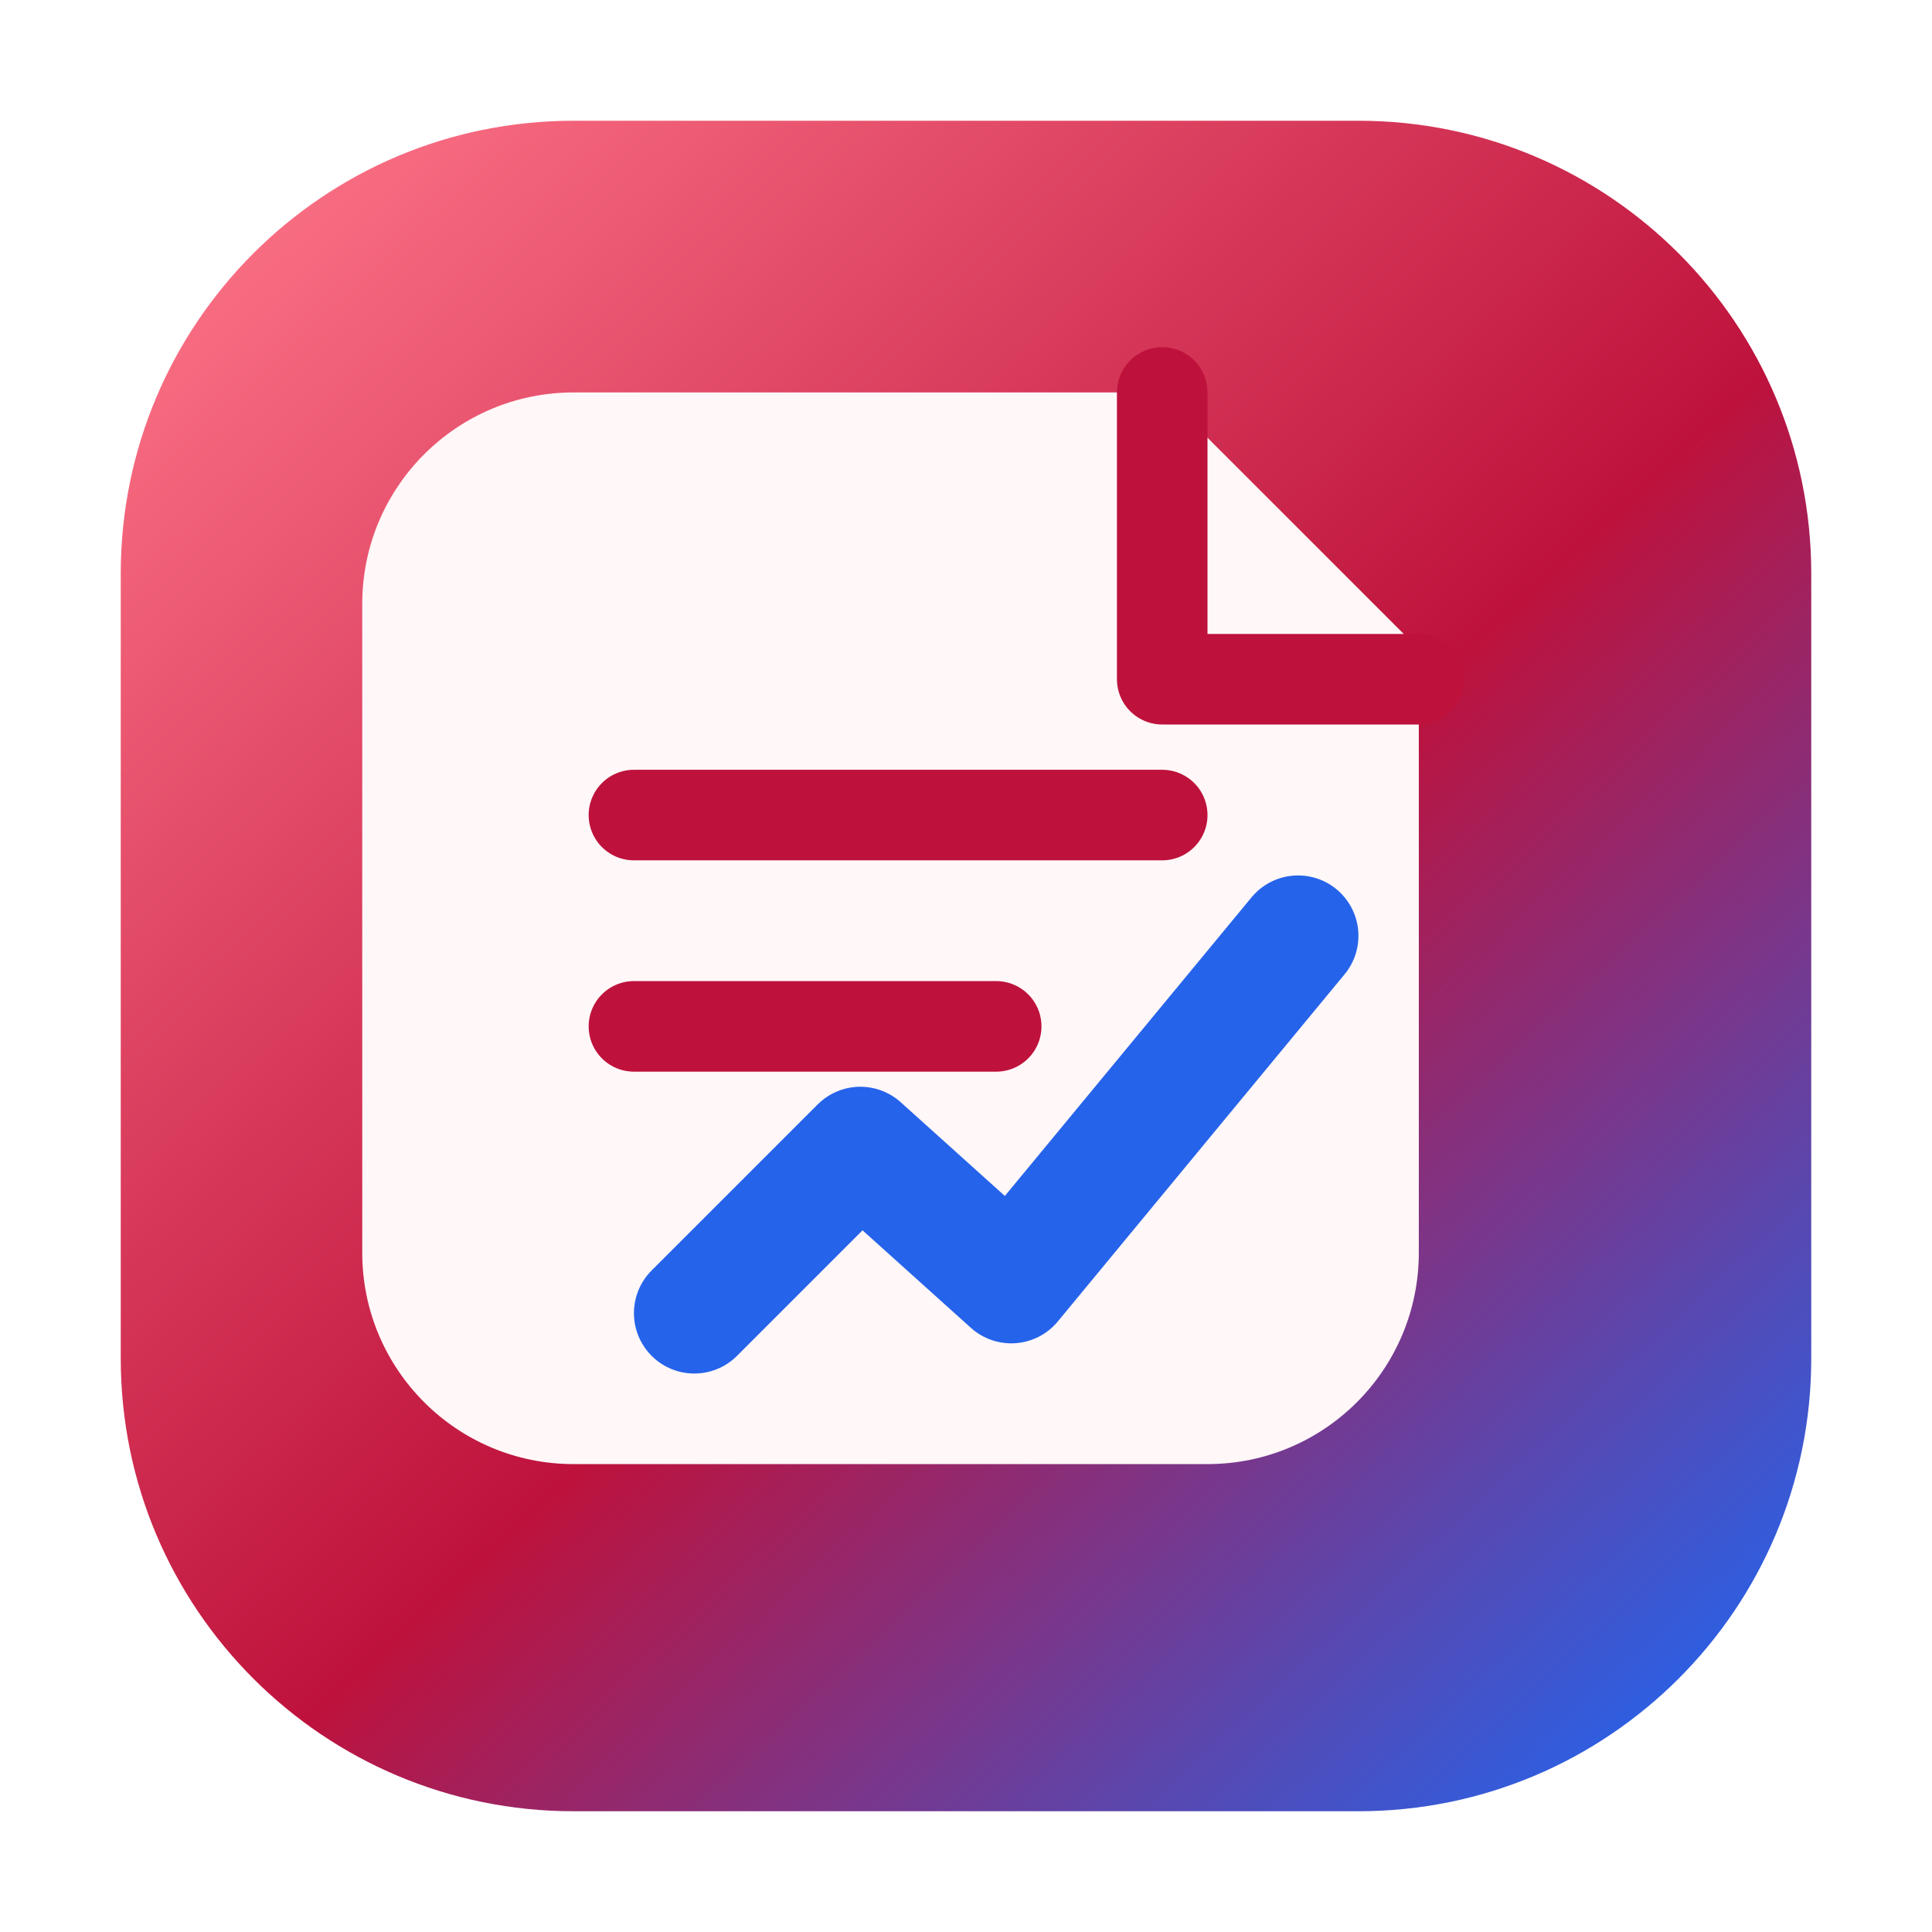
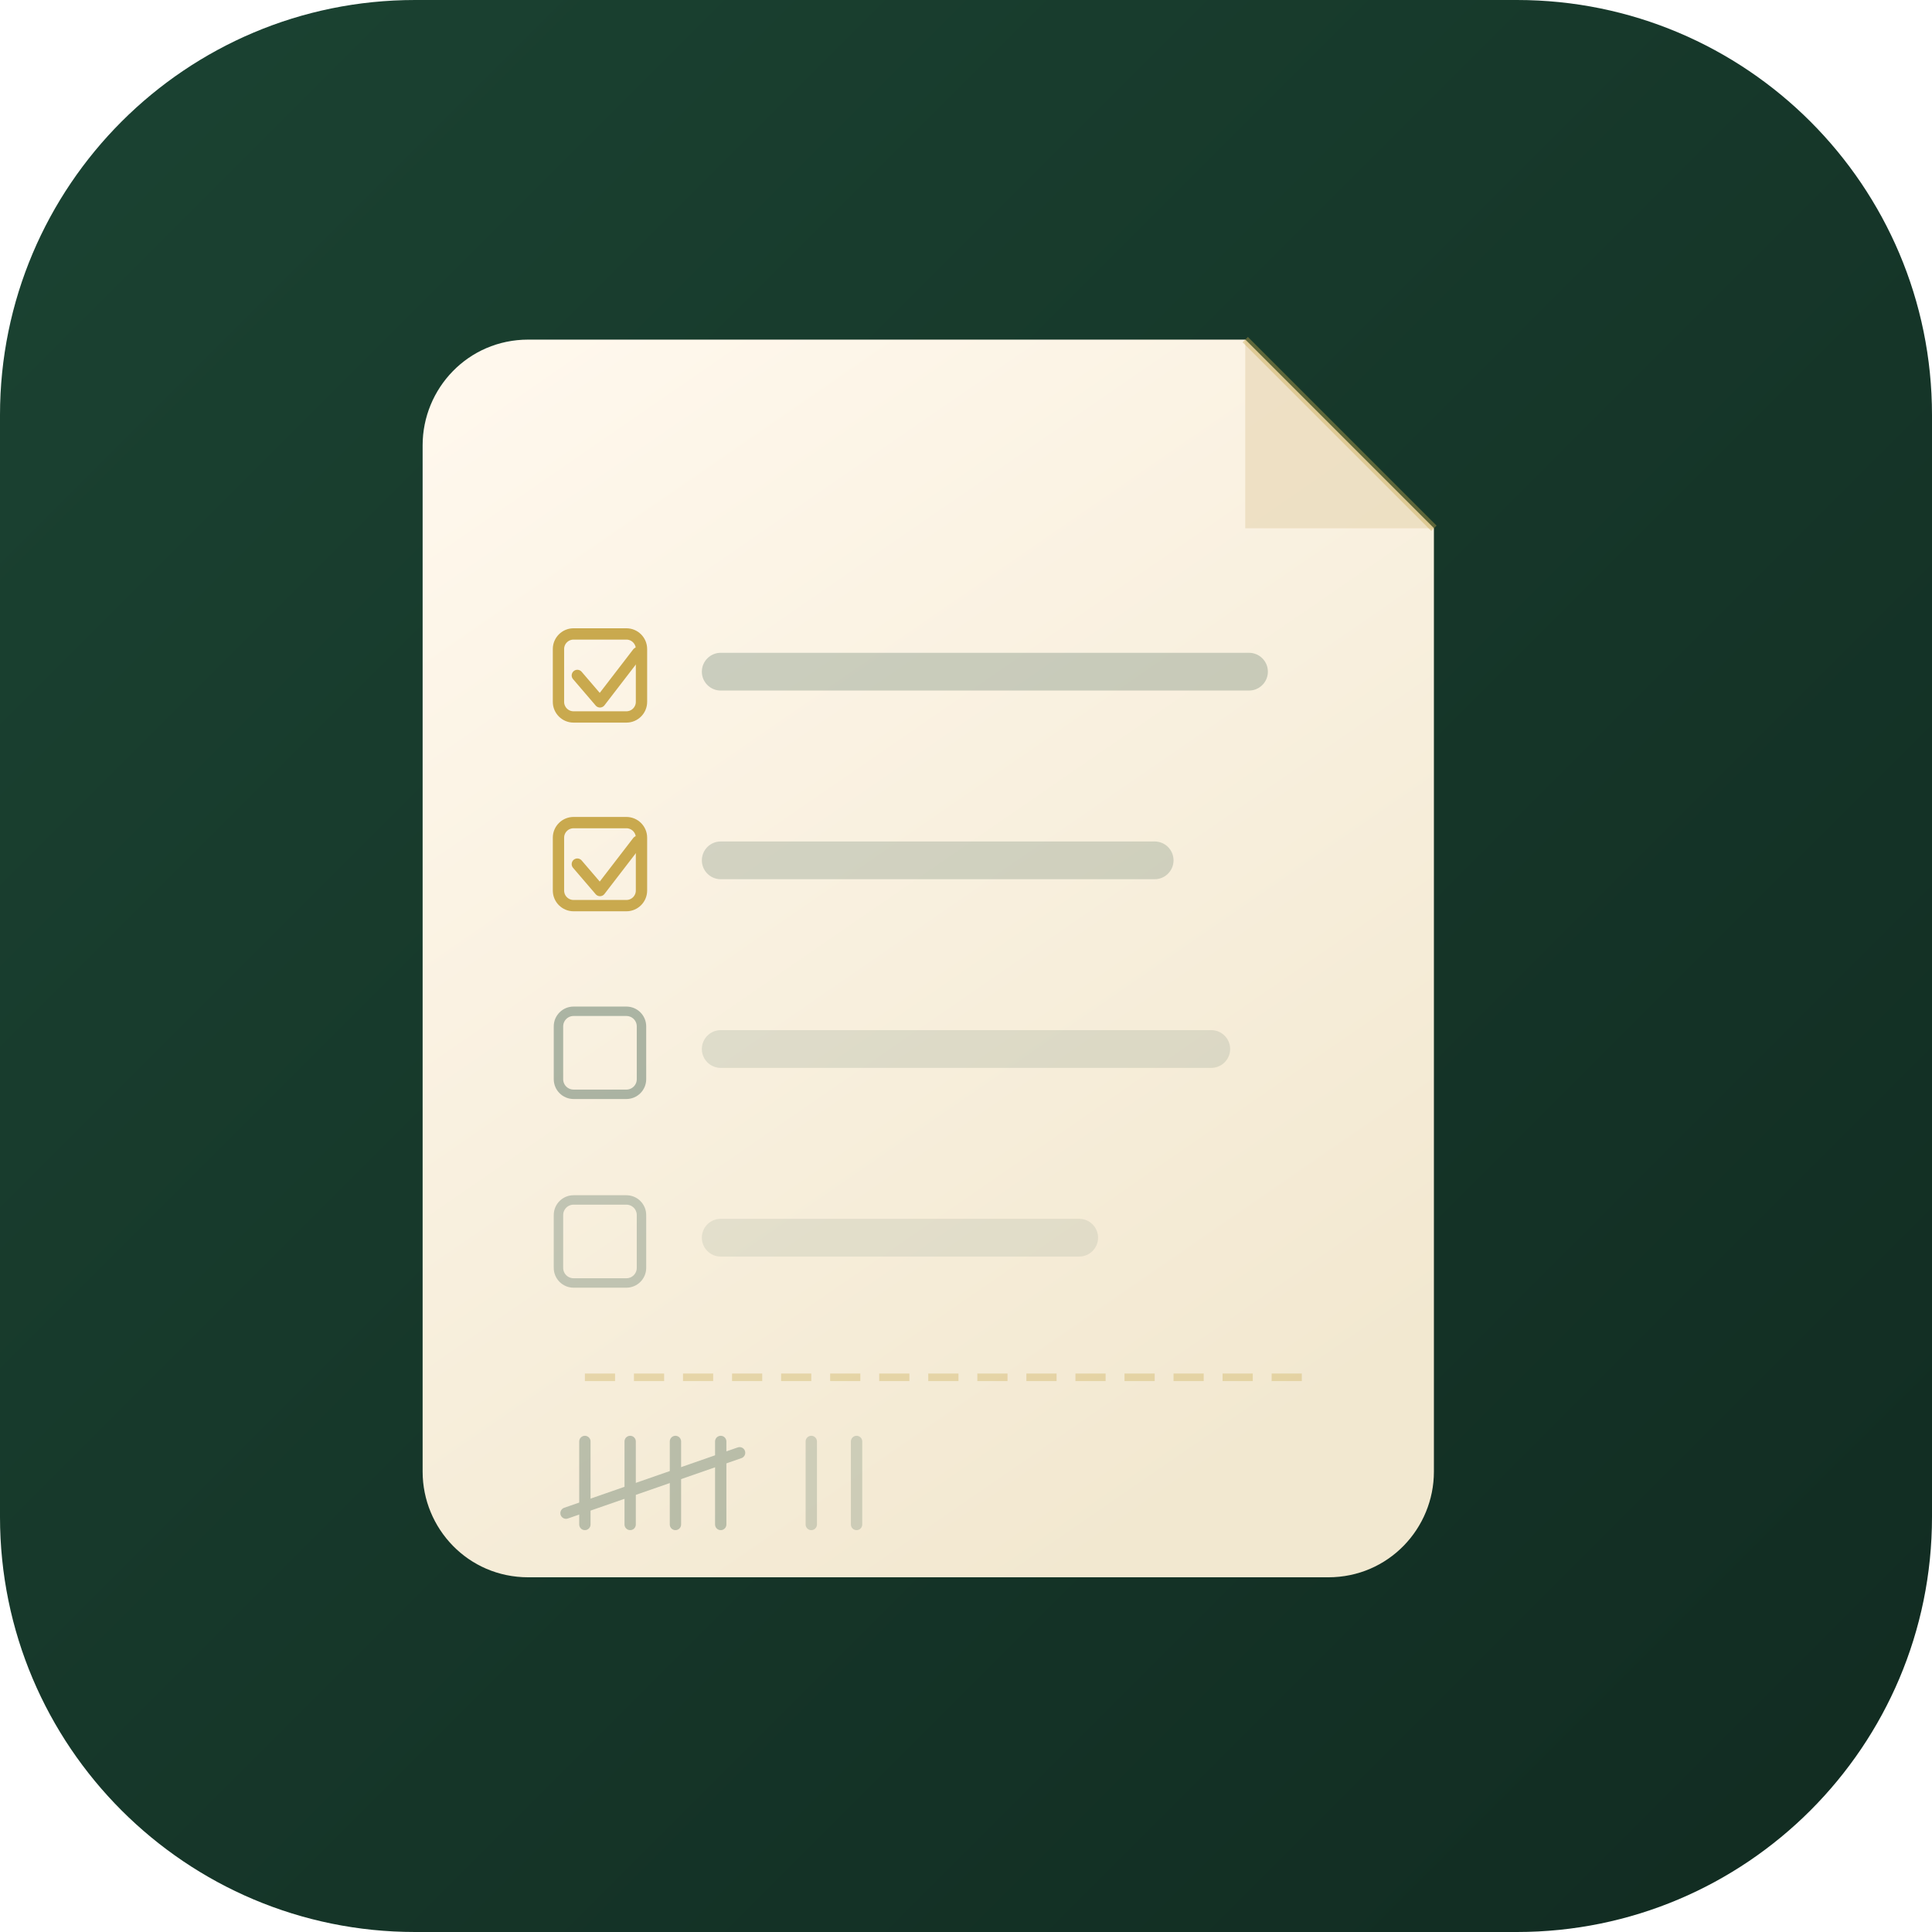
- <svg xmlns="http://www.w3.org/2000/svg" viewBox="0 0 128 128" fill="none">
+ <svg xmlns="http://www.w3.org/2000/svg" viewBox="0 0 512 512" fill="none">
  <defs>
-     <linearGradient id="napkinbets-gradient" x1="16" y1="12" x2="112" y2="116" gradientUnits="userSpaceOnUse">
-       <stop offset="0" stop-color="#FB7185" />
-       <stop offset="0.55" stop-color="#BE123C" />
-       <stop offset="1" stop-color="#2563EB" />
+     <linearGradient id="napkin-bg" x1="0" y1="0" x2="512" y2="512" gradientUnits="userSpaceOnUse">
+       <stop offset="0%" stop-color="#1B4332" />
+       <stop offset="100%" stop-color="#112B21" />
+     </linearGradient>
+     <linearGradient id="paper-fill" x1="140" y1="90" x2="340" y2="380" gradientUnits="userSpaceOnUse">
+       <stop offset="0%" stop-color="#FFF8ED" />
+       <stop offset="100%" stop-color="#F2E8D0" />
    </linearGradient>
  </defs>
-   <rect x="8" y="8" width="112" height="112" rx="30" fill="url(#napkinbets-gradient)" />
-   <path d="M38 26H77L94 43V83C94 90.732 87.732 97 80 97H38C30.268 97 24 90.732 24 83V40C24 32.268 30.268 26 38 26Z" fill="#FFF7F8" />
-   <path d="M77 26V45H94" stroke="#BE123C" stroke-width="6" stroke-linecap="round" stroke-linejoin="round" />
-   <path d="M42 54H77" stroke="#BE123C" stroke-width="6" stroke-linecap="round" />
-   <path d="M42 68H66" stroke="#BE123C" stroke-width="6" stroke-linecap="round" />
-   <path d="M46 87L57 76L67 85L86 62" stroke="#2563EB" stroke-width="8" stroke-linecap="round" stroke-linejoin="round" />
+   <rect width="512" height="512" rx="110" fill="url(#napkin-bg)" />
+   <path d="M140 90 H330 L380 140 V390 C380 405 368 418 352 418 H140 C124 418 112 405 112 390 V118 C112 103 124 90 140 90Z" fill="url(#paper-fill)" />
+   <path d="M330 90 V140 H380 Z" fill="#E8D9B8" opacity="0.7" />
+   <line x1="330" y1="90" x2="380" y2="140" stroke="#C9A94E" stroke-width="2" opacity="0.4" />
+   <rect x="148" y="168" width="22" height="22" rx="4" stroke="#C9A94E" stroke-width="3" fill="none" />
+   <polyline points="153,179 159,186 169,173" stroke="#C9A94E" stroke-width="3" stroke-linecap="round" stroke-linejoin="round" fill="none" />
+   <rect x="186" y="173" width="150" height="10" rx="5" fill="#1B4332" opacity="0.22" />
+   <rect x="148" y="218" width="22" height="22" rx="4" stroke="#C9A94E" stroke-width="3" fill="none" />
+   <polyline points="153,229 159,236 169,223" stroke="#C9A94E" stroke-width="3" stroke-linecap="round" stroke-linejoin="round" fill="none" />
+   <rect x="186" y="223" width="125" height="10" rx="5" fill="#1B4332" opacity="0.18" />
+   <rect x="148" y="268" width="22" height="22" rx="4" stroke="#1B4332" stroke-width="2.5" fill="none" opacity="0.35" />
+   <rect x="186" y="273" width="140" height="10" rx="5" fill="#1B4332" opacity="0.12" />
+   <rect x="148" y="318" width="22" height="22" rx="4" stroke="#1B4332" stroke-width="2.5" fill="none" opacity="0.25" />
+   <rect x="186" y="323" width="105" height="10" rx="5" fill="#1B4332" opacity="0.09" />
+   <line x1="155" y1="365" x2="350" y2="365" stroke="#C9A94E" stroke-width="2" stroke-dasharray="8,5" opacity="0.35" />
+   <g stroke="#1B4332" stroke-width="3" stroke-linecap="round" opacity="0.28">
+     <line x1="155" y1="382" x2="155" y2="404" />
+     <line x1="167" y1="382" x2="167" y2="404" />
+     <line x1="179" y1="382" x2="179" y2="404" />
+     <line x1="191" y1="382" x2="191" y2="404" />
+     <line x1="150" y1="401" x2="196" y2="385" />
+   </g>
+   <g stroke="#1B4332" stroke-width="3" stroke-linecap="round" opacity="0.18">
+     <line x1="215" y1="382" x2="215" y2="404" />
+     <line x1="227" y1="382" x2="227" y2="404" />
+   </g>
</svg>
